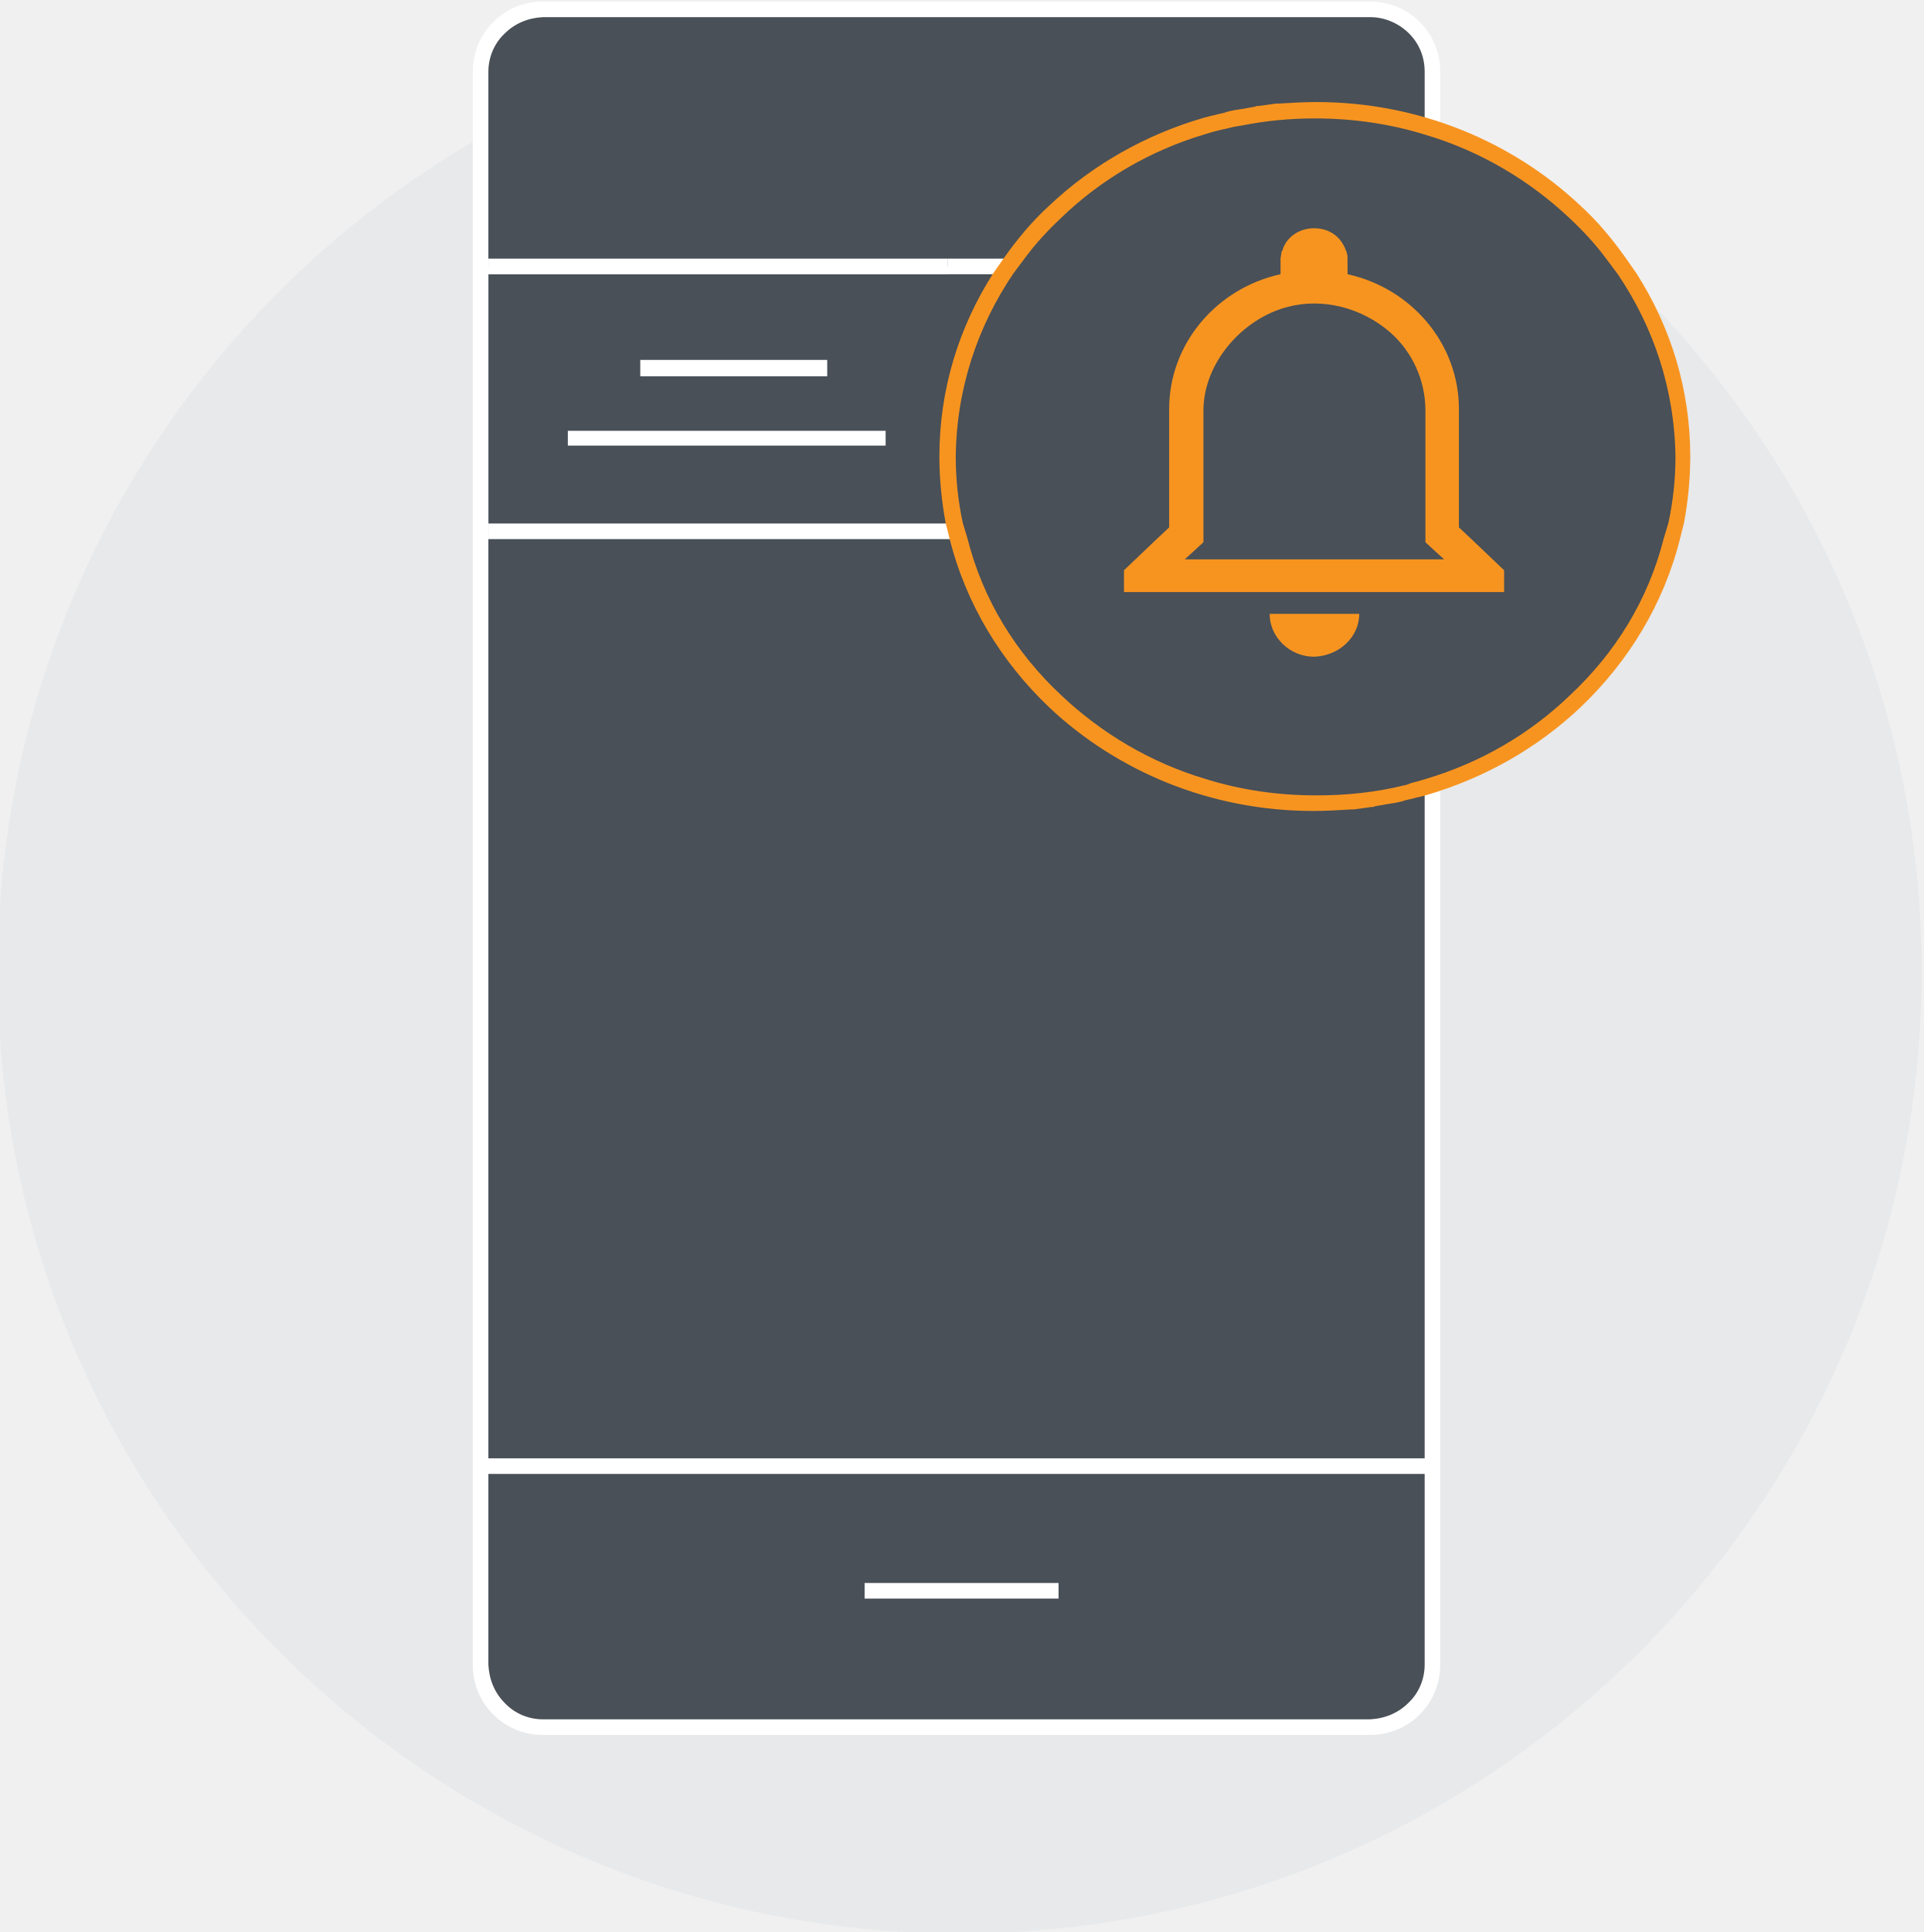
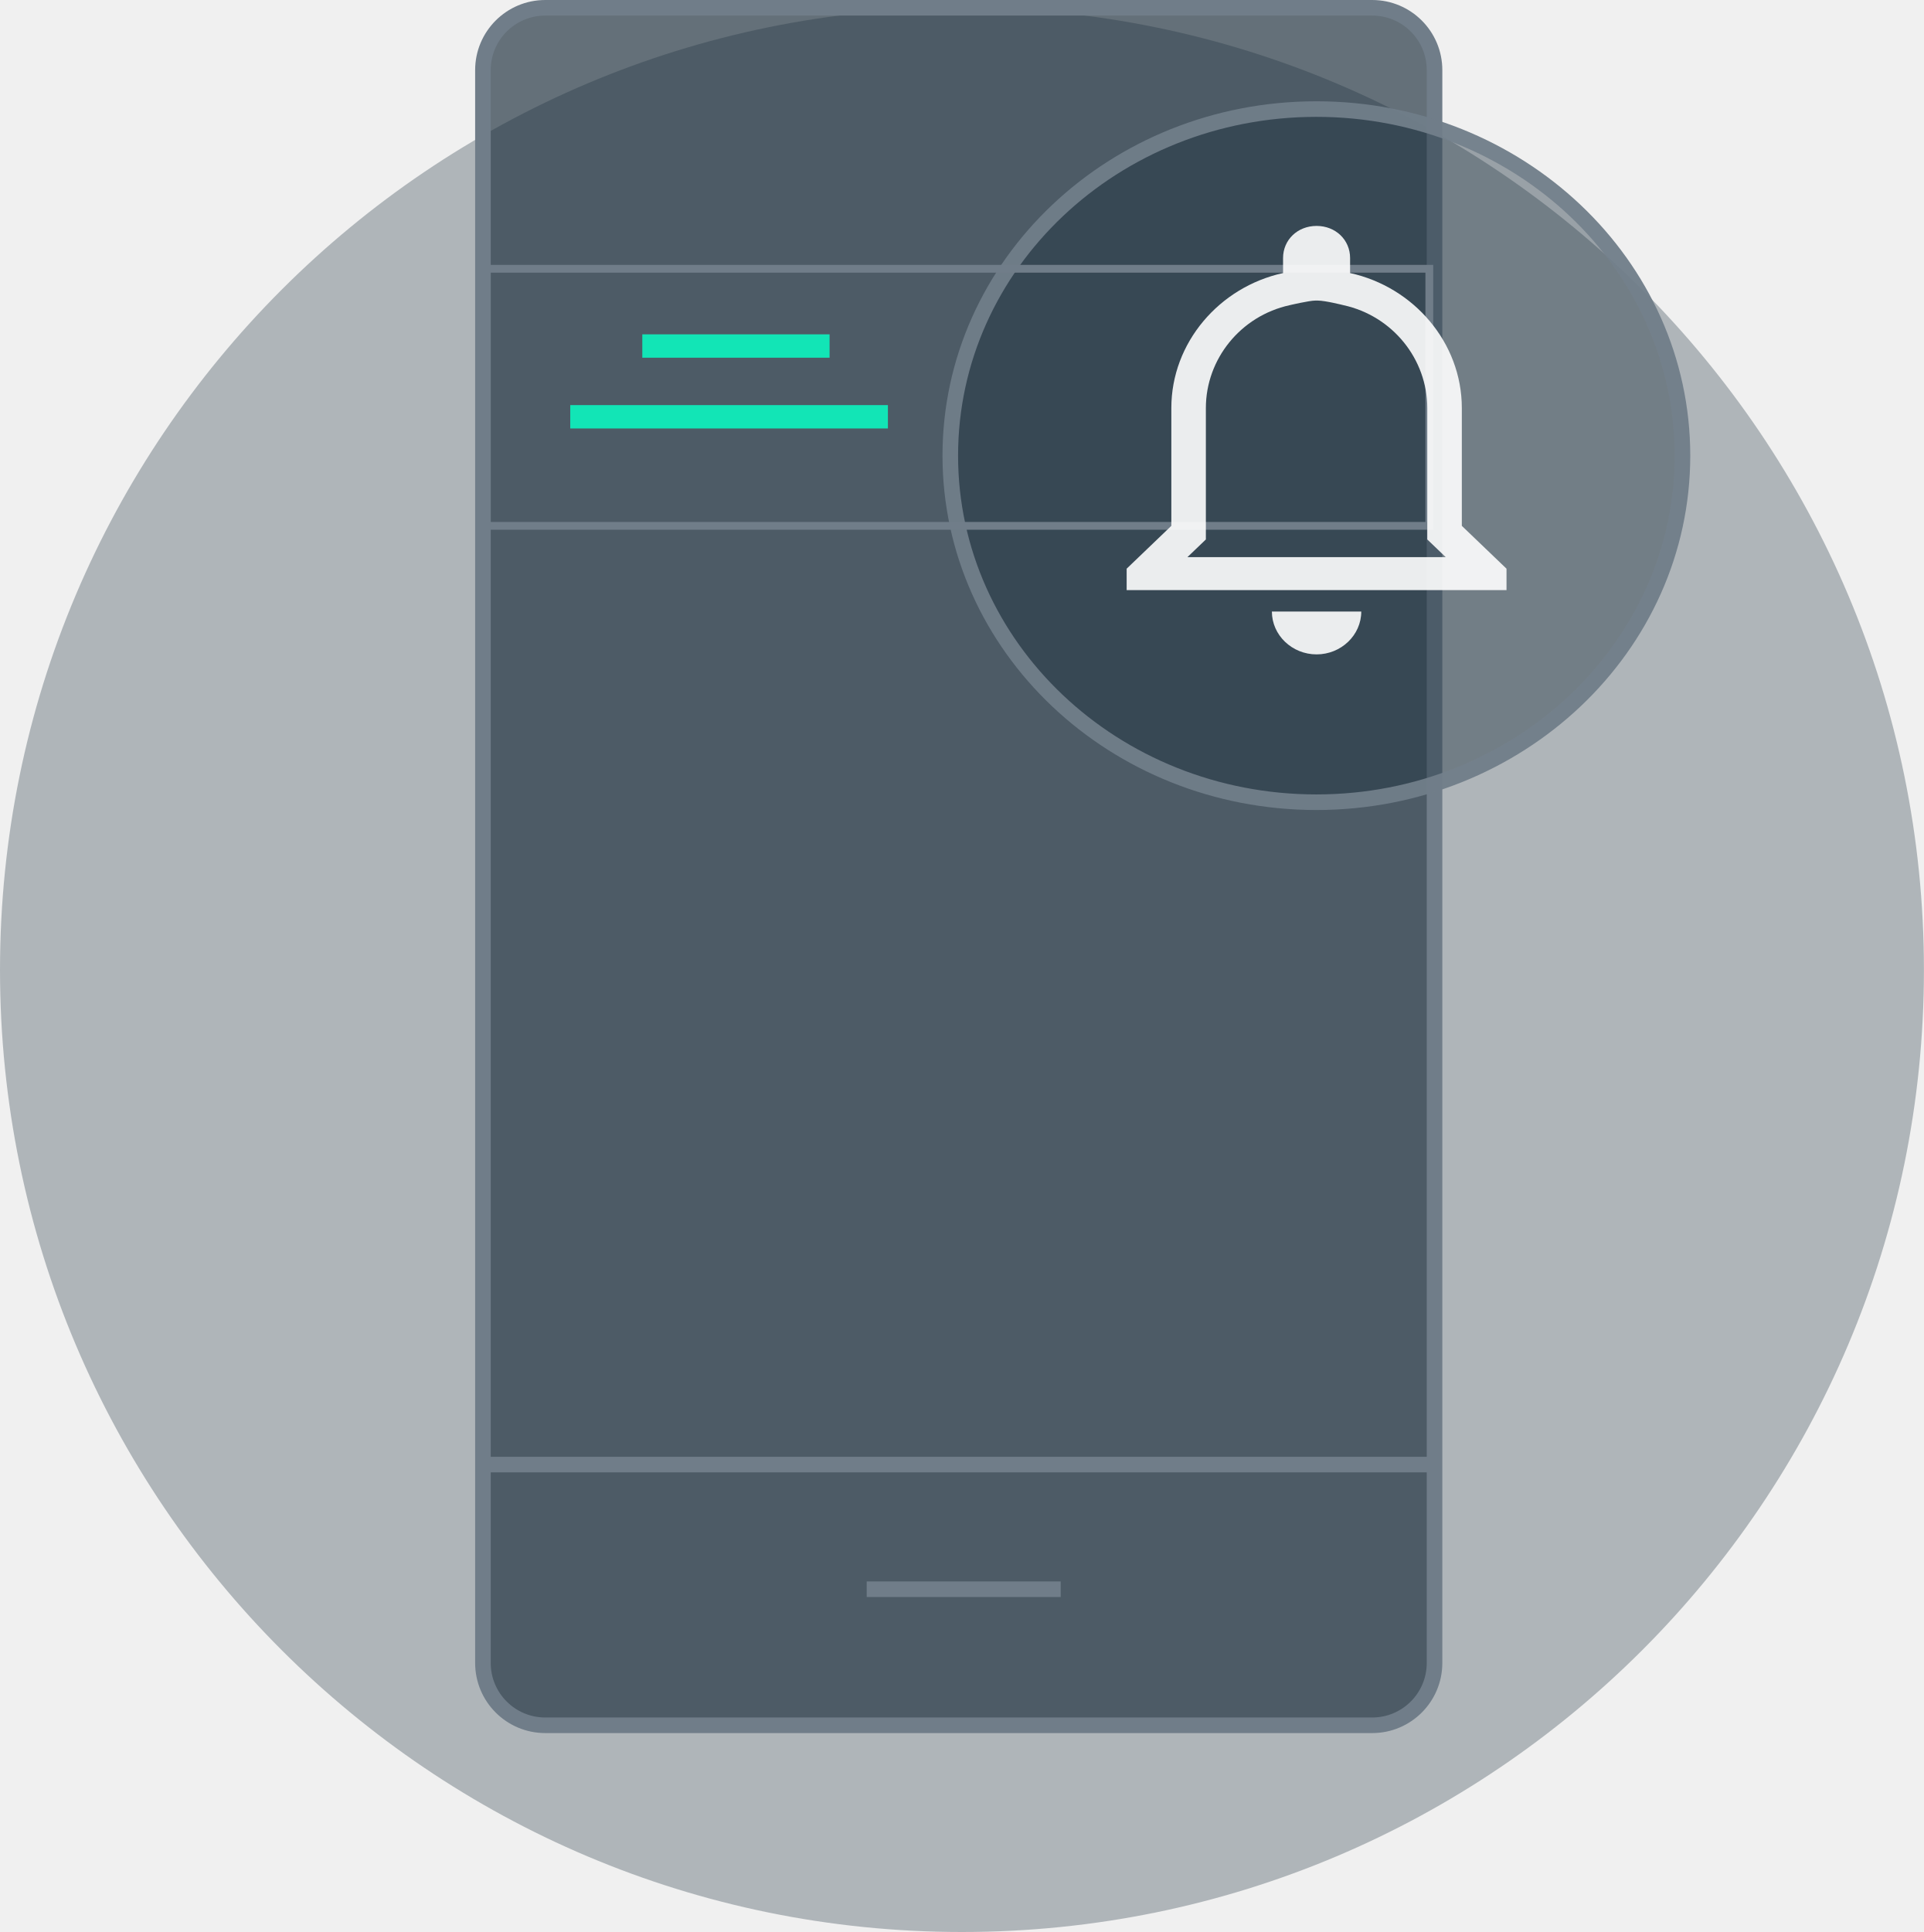
- <svg xmlns="http://www.w3.org/2000/svg" xmlns:xlink="http://www.w3.org/1999/xlink" version="1.1" id="Layer_1" x="0px" y="0px" viewBox="0 0 247 248" style="enable-background:new 0 0 247 248;" xml:space="preserve">
-   <style type="text/css">
- 	.st0{opacity:0.5;fill:#DEE2E6;enable-background:new    ;}
- 	.st1{fill:#495057;}
- 	.st2{fill:#FFFFFF;}
- 	.st3{fill:none;stroke:#FFFFFF;stroke-width:2;stroke-linecap:square;}
- 	.st4{display:none;}
- 	.st5{display:inline;}
- 	.st6{display:inline;clip-path:url(#SVGID_16_);fill:#FFFFFF;}
- 	.st7{fill:#F89B4F;}
- 	.st8{fill:#F79420;}
- 	.st9{fill:#10263E;}
- </style>
-   <g>
-     <path class="st0" d="M60.7,18.2c-36.5,21.4-61,61.1-61,106.5c0,68.2,55.3,123.5,123.5,123.5s123.5-55.3,123.5-123.5   c0-33.4-13.3-63.8-34.9-86c3.1,6,4.9,12.8,4.9,20c0,12.6-5.4,24-14.1,32.2c-5,4.7-11,8.4-17.8,10.7v112.1c0,5-4,9-9,9H69.7   c-5,0-9-4-9-9L60.7,18.2" />
-     <path class="st1" d="M69.7,1.2h106.2c4.4,0,8,3.6,8,8v204.5c0,4.4-3.6,8-8,8H69.7c-4.4,0-8-3.6-8-8V9.2C61.7,4.8,65.3,1.2,69.7,1.2   " />
-     <path class="st2" d="M69.7,1.2v1h106.2c1.9,0,3.7,0.8,5,2.1s2,3,2,4.9v204.5c0,1.9-0.8,3.7-2.1,4.9c-1.3,1.3-3,2-4.9,2.1H69.7   c-1.9,0-3.7-0.8-4.9-2.1c-1.3-1.3-2-3-2.1-4.9V9.2c0-1.9,0.8-3.7,2.1-4.9c1.3-1.3,3-2,4.9-2.1V1.2v-1c-5,0-9,4-9,9v204.5   c0,5,4,9,9,9h106.2c5,0,9-4,9-9V9.2c0-5-4-9-9-9H69.7V1.2" />
-     <line class="st3" x1="62.3" y1="188.2" x2="183.2" y2="188.2" />
-     <line class="st3" x1="112" y1="204.2" x2="134.9" y2="204.2" />
-     <g id="SmallPhoneInnerLines">
-       <g id="insideHDarkGrayLongerLine" class="st4">
-         <g class="st5">
-           <g>
-             <defs>
-               <polyline id="SVGID_1_" points="60.7,33.2 184.7,33.2 184.7,69.2 60.7,69.2 60.7,33.2       " />
-             </defs>
-             <clipPath id="SVGID_2_">
-               <use xlink:href="#SVGID_1_" style="overflow:visible;" />
-             </clipPath>
+ <svg xmlns="http://www.w3.org/2000/svg" xmlns:xlink="http://www.w3.org/1999/xlink" width="247px" height="248px" viewBox="0 0 247 248" version="1.1">
+   <defs>
+     <linearGradient x1="50%" y1="0%" x2="50%" y2="89.467%" id="linearGradient-1">
+       <stop stop-color="#192C3A" offset="0%" />
+       <stop stop-color="#192C3A" offset="100%" />
+     </linearGradient>
+     <rect id="path-2" x="0" y="0" width="122" height="34" />
+   </defs>
+   <g id="Page-1" stroke="none" stroke-width="1" fill="none" fill-rule="evenodd">
+     <g id="push-notifications" transform="translate(0, 1)">
+       <g id="Onboarding">
+         <g id="0.4---Allow-Push-Notifications">
+           <g id="Group-7">
+             <path d="M123.5,247 C191.707,247 247,191.707 247,123.5 C247,55.293 191.707,1.42108547e-14 123.5,1.42108547e-14 C55.293,1.42108547e-14 1.42108547e-14,55.293 1.42108547e-14,123.5 C1.42108547e-14,191.707 55.293,247 123.5,247 Z" id="Oval-2" fill="url(#linearGradient-1)" fill-rule="nonzero" opacity="0.3" />
+             <g id="Phone" transform="translate(62, 0)" stroke="#707D89" stroke-width="2">
+               <rect id="Combined-Shape" fill-opacity="0.65" fill="#192C3A" fill-rule="nonzero" x="0" y="0" width="122.169" height="220.465" rx="8" />
+               <path d="M0.636,187 L121.533,187" id="Line" stroke-linecap="square" />
+               <path d="M50.268,203 L73.174,203" id="Line" stroke-linecap="square" />
+             </g>
+             <ellipse id="Oval-2" stroke="#707D89" stroke-width="2" fill-opacity="0.419" fill="#192C3A" fill-rule="nonzero" opacity="0.946" cx="169" cy="57.488" rx="47" ry="44.488" />
+             <g id="Group-3" transform="translate(62, 33)">
+               <path d="M12.711,19.5 L50.491,19.5" id="Line" stroke="#12E5B6" stroke-width="3" stroke-linecap="square" />
+               <path d="M21.96,10.417 L43.003,10.417" id="Line" stroke="#12E5B6" stroke-width="3" stroke-linecap="square" />
+               <g id="Rectangle-3">
+                 <g id="path-2-Clipped">
+                   <mask id="mask-3" fill="white">
+                     <use xlink:href="#path-2" />
+                   </mask>
+                   <g id="path-2" />
+                   <rect id="path-2" stroke="#707D89" stroke-width="2" mask="url(#mask-3)" x="0" y="0" width="122" height="34" />
+                 </g>
+               </g>
+             </g>
+             <g id="android-notifications-none" opacity="0.9" transform="translate(144.6424, 28)" fill-rule="nonzero" fill="#FFFFFF">
+               <path d="M24.522,9.582 C25.503,9.582 27.835,10.174 27.835,10.174 C34.151,11.555 38.596,17.107 38.596,23.375 L38.596,38.5 L38.596,40.247 L39.888,41.485 L40.967,42.519 L7.8,42.519 L8.879,41.485 L10.17,40.247 L10.17,38.5 L10.17,23.375 C10.17,17.107 14.616,11.555 20.932,10.174 C20.932,10.174 23.432,9.582 24.245,9.582 L24.522,9.582 Z M24.383,0 C21.945,0 20.08,1.787 20.08,4.125 L20.08,6.05 C11.904,7.838 5.737,14.988 5.737,23.375 L5.737,38.5 L-6.82121026e-13,44 L-6.82121026e-13,46.75 L48.767,46.75 L48.767,44 L43.03,38.5 L43.03,23.375 C43.03,14.988 36.862,7.838 28.686,6.05 L28.686,4.125 C28.686,1.787 26.822,0 24.383,0 L24.383,0 L24.383,0 Z M30.12,49.5 L18.646,49.5 C18.646,52.525 21.228,55 24.383,55 C27.539,55 30.12,52.525 30.12,49.5 L30.12,49.5 L30.12,49.5 Z" id="Shape" />
+             </g>
          </g>
        </g>
      </g>
-       <g id="insideHDarkGrayShorterLine" class="st4">
-         <g class="st5">
-           <g>
-             <defs>
-               <polyline id="SVGID_3_" points="60.7,33.2 184.7,33.2 184.7,69.2 60.7,69.2 60.7,33.2       " />
-             </defs>
-             <clipPath id="SVGID_4_">
-               <use xlink:href="#SVGID_3_" style="overflow:visible;" />
-             </clipPath>
-           </g>
-         </g>
-       </g>
-       <g id="leftHalfPartLines" class="st4">
-         <g class="st5">
-           <g>
-             <defs>
-               <polyline id="SVGID_5_" points="60.7,33.2 184.7,33.2 184.7,69.2 60.7,69.2 60.7,33.2       " />
-             </defs>
-             <clipPath id="SVGID_6_">
-               <use xlink:href="#SVGID_5_" style="overflow:visible;" />
-             </clipPath>
-           </g>
-         </g>
-       </g>
-       <g id="whiteLeftVLine" class="st4">
-         <g class="st5">
-           <g>
-             <defs>
-               <polyline id="SVGID_7_" points="60.7,33.2 184.7,33.2 184.7,69.2 60.7,69.2 60.7,33.2       " />
-             </defs>
-             <clipPath id="SVGID_8_">
-               <use xlink:href="#SVGID_7_" style="overflow:visible;" />
-             </clipPath>
-           </g>
-         </g>
-       </g>
-       <g id="rightHalfPartLines" class="st4">
-         <g>
-           <g class="st5">
-             <defs>
-               <polyline id="SVGID_9_" points="60.7,33.2 184.7,33.2 184.7,69.2 60.7,69.2 60.7,33.2       " />
-             </defs>
-             <clipPath id="SVGID_10_">
-               <use xlink:href="#SVGID_9_" style="display:none;overflow:visible;" />
-             </clipPath>
-           </g>
-         </g>
-       </g>
-       <g id="rightVLine" class="st4">
-         <g class="st5">
-           <g>
-             <defs>
-               <polyline id="SVGID_11_" points="60.7,33.2 184.7,33.2 184.7,69.2 60.7,69.2 60.7,33.2       " />
-             </defs>
-             <clipPath id="SVGID_12_">
-               <use xlink:href="#SVGID_11_" style="overflow:visible;" />
-             </clipPath>
-           </g>
-         </g>
-       </g>
-       <g id="whiteTopLeftHLine" class="st4">
-         <g class="st5">
-           <g>
-             <defs>
-               <polyline id="SVGID_13_" points="60.7,33.2 184.7,33.2 184.7,69.2 60.7,69.2 60.7,33.2       " />
-             </defs>
-             <clipPath id="SVGID_14_">
-               <use xlink:href="#SVGID_13_" style="overflow:visible;" />
-             </clipPath>
-           </g>
-         </g>
-       </g>
-       <g id="tinyWHiteCornerLeftTop_1_" class="st4">
-         <g id="tinyWHiteCornerLeftTop">
-           <defs>
-             <polyline id="SVGID_15_" points="60.7,33.2 184.7,33.2 184.7,69.2 60.7,69.2 60.7,33.2      " />
-           </defs>
-           <clipPath id="SVGID_16_" class="st5">
-             <use xlink:href="#SVGID_15_" style="overflow:visible;" />
-           </clipPath>
-           <polyline class="st6" points="62.7,33.2 60.7,33.2 60.7,34.2 62.7,34.2 62.7,33.2     " />
-         </g>
-       </g>
-       <g id="tinyOrangeLeftPiecesForCircle" class="st4">
-         <g class="st5">
-           <g>
-             <defs>
-               <polyline id="SVGID_17_" points="60.7,33.2 184.7,33.2 184.7,69.2 60.7,69.2 60.7,33.2       " />
-             </defs>
-             <clipPath id="SVGID_18_">
-               <use xlink:href="#SVGID_17_" style="overflow:visible;" />
-             </clipPath>
-           </g>
-         </g>
-       </g>
-       <path id="tinyOrangeLeftPiecesForCircle_1_" class="st7" d="M123.6,67.2h-2c0.1,0.7,0.3,1.3,0.4,2h2.1    C123.9,68.6,123.7,67.9,123.6,67.2 M131.4,33.2h-2.5c-0.5,0.7-0.9,1.3-1.4,2h2.4C130.4,34.5,130.9,34,131.4,33.2" />
-       <g id="InsideWhiteLInes">
-         <polyline id="whiteLeftVLine_1_" class="st2" points="62.7,34.2 60.7,34.2 61.7,34.2 60.7,34.2 60.7,69.2 62.7,69.2 62.7,34.2         " />
-         <polyline id="insideHDarkGrayLongerLine_1_" class="st2" points="113.7,55.3 72.9,55.3 72.9,57.2 113.7,57.2 113.7,55.3    " />
-         <polyline id="whiteTopLeftHLine_1_" class="st2" points="121.7,33.2 62.7,33.2 62.7,35.2 121.7,35.2 121.7,33.2    " />
-         <polyline id="insideHDarkGrayShorterLine_1_" class="st2" points="106.2,46.2 82.2,46.2 82.2,48.3 106.2,48.3 106.2,46.2    " />
-         <path id="leftHalfPartLines_1_" class="st2" d="M128.9,33.2h-7.2v1h-59v35H122c-0.2-0.7-0.3-1.3-0.4-2H62.7v-32h64.9     C128,34.5,128.5,34,128.9,33.2" />
-         <path id="rightVLine_1_" class="st2" d="M182.9,51.2v18h0.1v-1.5v-15C182.9,52.2,182.9,51.8,182.9,51.2 M184.7,33.2h-1.8V41     c0.7,0.8,1.3,1.6,1.8,2.4V33.2" />
-         <path id="rightHalfPartLines_1_" class="st2" d="M150.1,67.2h-26.5c0.1,0.7,0.3,1.3,0.5,2h24.5l1.6-1.5v-0.5 M182.7,50.2v17.1     h-28.2v0.5v1.5h28.4v-18C182.8,50.8,182.8,50.5,182.7,50.2 M164.4,33.2h-33c-0.5,0.7-1,1.3-1.4,2h34.4V33.2     C164.4,33.3,164.4,33.2,164.4,33.2 M182.9,33.2h-9.8v0.1v1.9h9.7v5.6c0.1,0.1,0.1,0.1,0.2,0.2L182.9,33.2" />
-       </g>
-     </g>
-     <ellipse class="st1" cx="169" cy="58.7" rx="46.6" ry="43.6" />
-     <g>
-       <path class="st8" d="M168.7,84.3c3.2-0.1,5.8-2.5,5.8-5.5H163C163,81.8,165.6,84.3,168.7,84.3z" />
    </g>
  </g>
-   <path class="st8" d="M210.1,35.1l-1.4-2c-1.7-2.4-3.6-4.7-5.8-6.7c-8.7-8.2-20.7-13.3-33.9-13.3c-1.6,0-3.3,0.1-4.9,0.2  c-0.1,0-0.2,0-0.3,0c-0.7,0.1-1.5,0.2-2.2,0.3c-0.2,0-0.3,0-0.5,0.1c-0.6,0.1-1.1,0.2-1.7,0.3c-0.2,0-0.5,0.1-0.7,0.1  c-0.5,0.1-1.1,0.2-1.6,0.4c-0.2,0-0.3,0.1-0.5,0.1c-0.7,0.2-1.3,0.3-2,0.5l0,0c-7.6,2.2-14.4,6.1-19.9,11.3c-2.2,2-4.1,4.3-5.8,6.7  l-1.4,2c-4.4,6.9-6.9,14.9-6.9,23.5c0,2.9,0.3,5.8,0.8,8.5l0.5,2c2.1,8.4,6.6,15.8,12.8,21.7c8.7,8.2,20.7,13.3,33.9,13.3  c1.6,0,3.3-0.1,4.9-0.2c0.1,0,0.2,0,0.3,0c0.7-0.1,1.5-0.2,2.2-0.3c0.2,0,0.3,0,0.5-0.1c0.6-0.1,1.1-0.2,1.7-0.3  c0.2,0,0.5-0.1,0.7-0.1c0.5-0.1,1.1-0.2,1.6-0.4c0.2,0,0.3-0.1,0.5-0.1c0.7-0.2,1.3-0.3,2-0.5l0,0c7.6-2.2,14.4-6.1,19.9-11.3  c6.2-5.9,10.7-13.3,12.8-21.7l0.5-2c0.5-2.7,0.8-5.6,0.8-8.5C217,50,214.5,42,210.1,35.1z M214.2,67.1l-0.6,2  c-2,7.9-6.2,14.7-12.1,20.2c-5.1,4.9-11.4,8.6-18.5,10.7l0,0c-0.3,0.1-0.7,0.2-1,0.3c-0.4,0.1-0.9,0.2-1.3,0.4  c-0.1,0-0.2,0.1-0.4,0.1c-3.6,0.9-7.4,1.3-11.3,1.3c-5,0-9.7-0.7-14.2-2.1l0,0c-7.1-2.1-13.4-5.9-18.5-10.7  c-5.9-5.5-10.1-12.3-12.1-20.2l-0.6-2c-0.6-2.8-0.9-5.6-0.9-8.5c0.1-8.7,2.8-16.7,7.4-23.5l1.5-2c1.4-1.9,3-3.6,4.7-5.2  c5.1-4.9,11.4-8.6,18.5-10.7l0,0c0.3-0.1,0.7-0.2,1-0.3c0.4-0.1,0.8-0.2,1.2-0.3c0.2,0,0.4-0.1,0.5-0.1c0.7-0.2,1.3-0.3,2-0.4l0,0  c3-0.6,6.1-0.9,9.3-0.9c4.9,0,9.7,0.7,14.2,2.1l0,0c7.1,2.1,13.4,5.9,18.5,10.7c1.7,1.6,3.3,3.3,4.7,5.2l1.5,2  c4.6,6.8,7.3,14.8,7.4,23.5C215.1,61.5,214.8,64.3,214.2,67.1z" />
-   <path class="st8" d="M188.9,69.2l-1.6-1.5v-0.5V52.5c0-8.4-6.1-15.5-14.3-17.3v-1.9v-0.1c0-0.2,0-0.5-0.1-0.7v-0.1  c0-0.1,0-0.1-0.1-0.2c-0.1-0.2-0.1-0.4-0.2-0.5c-0.7-1.5-2.1-2.4-3.9-2.4l0,0l0,0c-1.8,0-3.3,1-3.9,2.4c-0.1,0.2-0.1,0.4-0.2,0.5  c0,0.1-0.1,0.1-0.1,0.2v0.1c0,0.2-0.1,0.5-0.1,0.7v0.1v1.9c-8.2,1.8-14.3,8.9-14.3,17.3v14.7l0,0v0.5l-1.6,1.5l-4.2,4V76h10.3h28.2  h10.3v-2.8L188.9,69.2z M182.8,71.8h-28.2h-2.5l1.1-1l1.3-1.2v-0.4v-1.5v-0.5V52.7c0-6.1,5-11.8,10.8-13.3c4.5-1.2,9.5,0.1,13.1,3.2  c2.9,2.5,4.6,6.2,4.6,10.1v14.5v0.5v1.5v0.4l1.3,1.2l1.1,1H182.8z" />
-   <path class="st9" d="M154.5,69.6" />
</svg>
